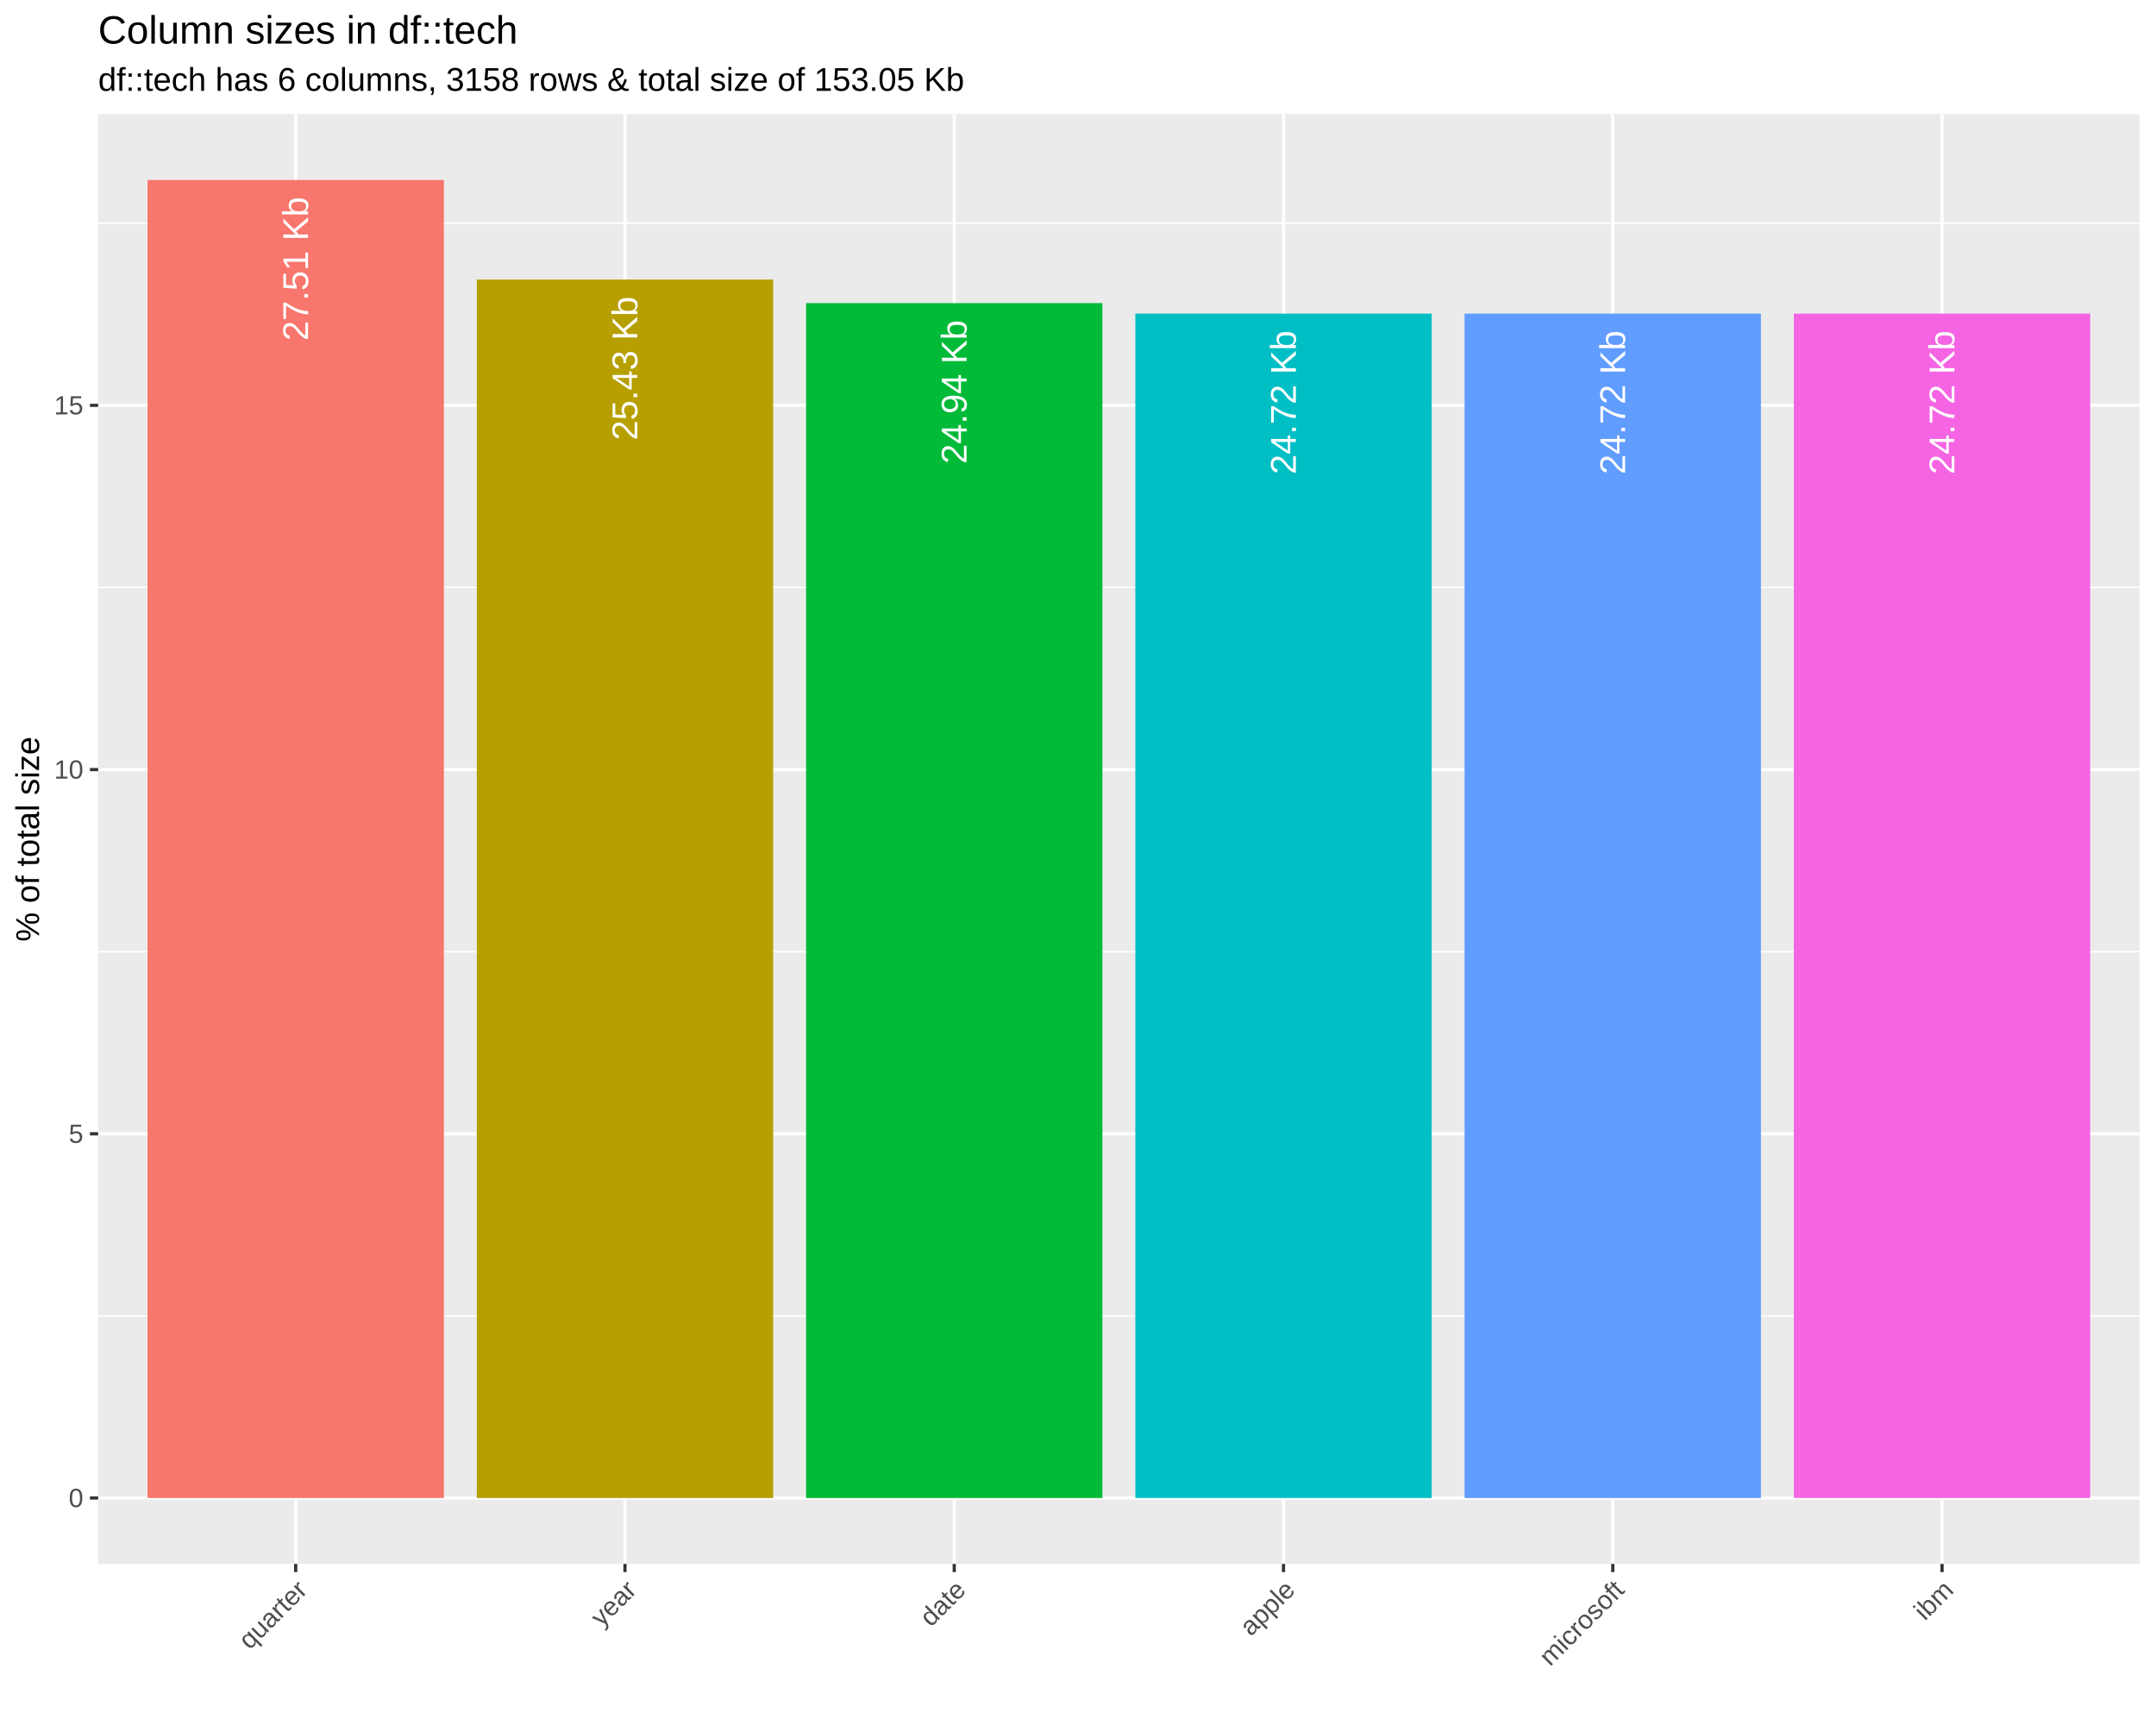
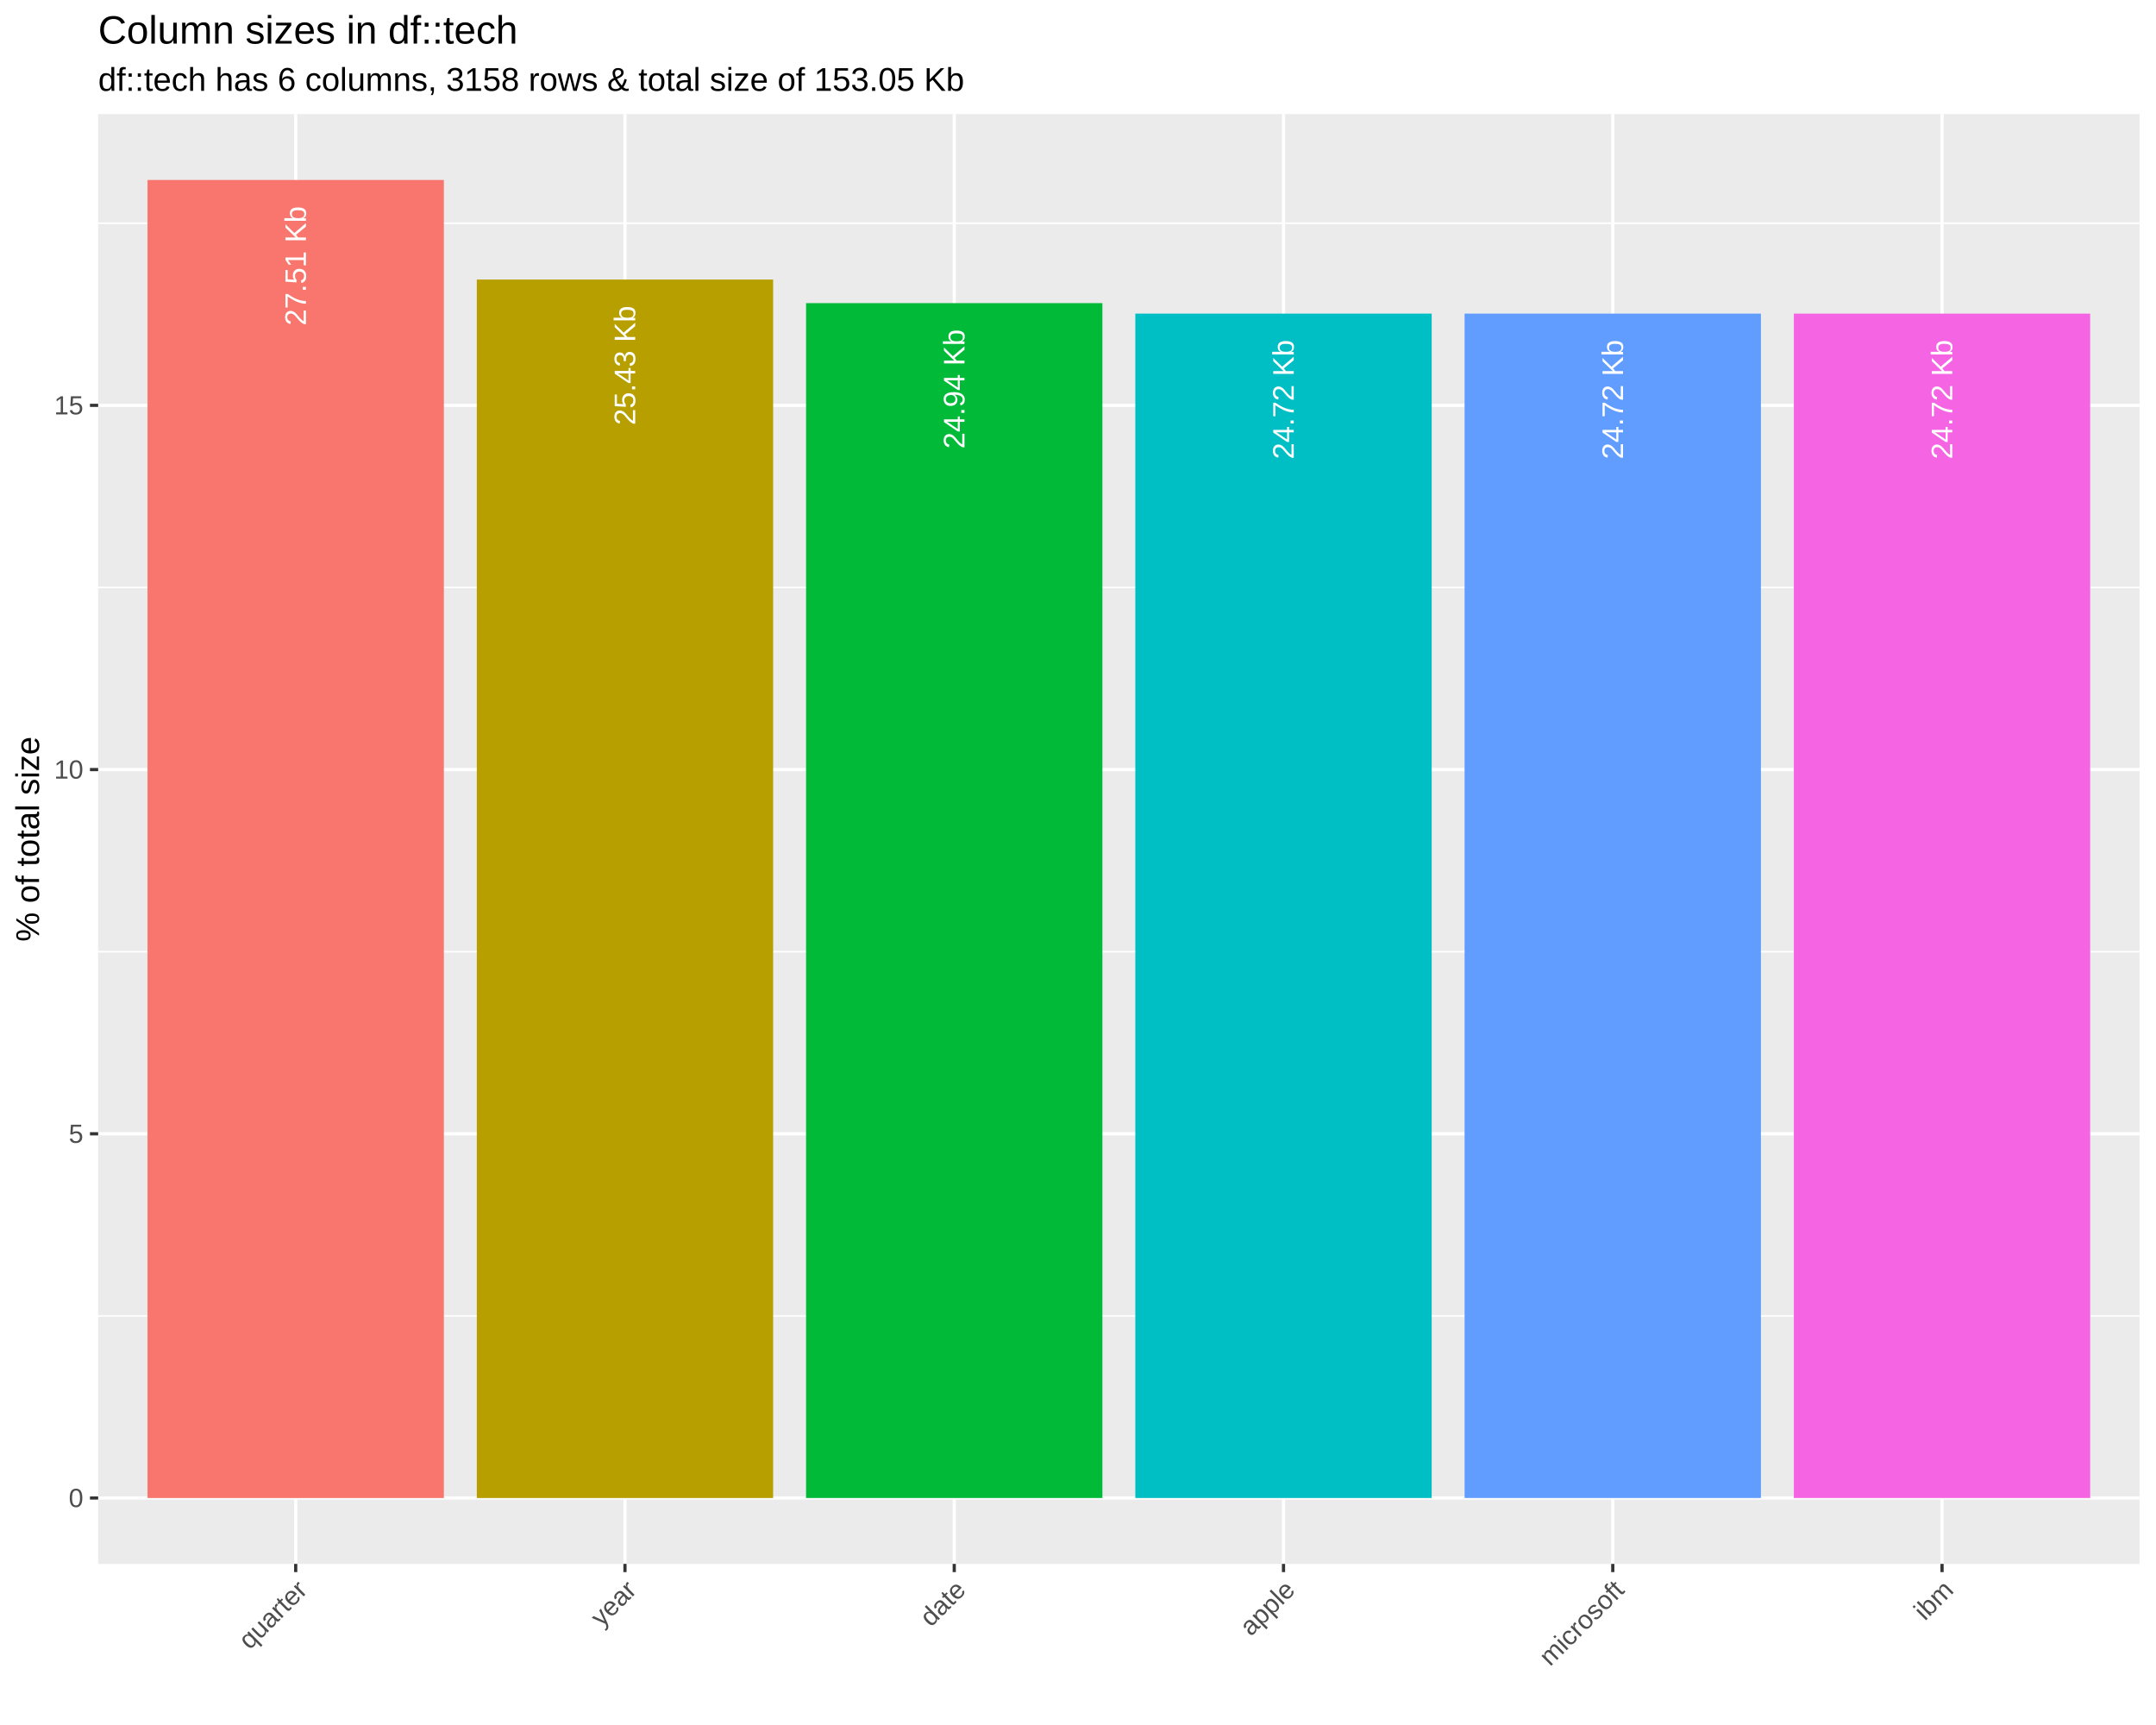
<svg xmlns="http://www.w3.org/2000/svg" viewBox="0 0 720.00 576.00">
  <defs>
    <style type="text/css">
    line, polyline, polygon, path, rect, circle {
      fill: none;
      stroke: #000000;
      stroke-linecap: round;
      stroke-linejoin: round;
      stroke-miterlimit: 10.00;
    }
  </style>
  </defs>
  <rect width="100%" height="100%" style="stroke: none; fill: #FFFFFF;" />
  <rect x="0.00" y="0.00" width="720.00" height="576.00" style="stroke-width: 1.07; stroke: #FFFFFF; fill: #FFFFFF;" />
  <defs>
    <clipPath id="cpMzIuNzh8NzE0LjUyfDUyMi4yMXwzOC4wOQ==">
      <rect x="32.78" y="38.09" width="681.74" height="484.12" />
    </clipPath>
  </defs>
  <rect x="32.78" y="38.09" width="681.74" height="484.12" style="stroke-width: 1.07; stroke: none; fill: #EBEBEB;" clip-path="url(#cpMzIuNzh8NzE0LjUyfDUyMi4yMXwzOC4wOQ==)" />
  <polyline points="32.78,439.40 714.52,439.40 " style="stroke-width: 0.53; stroke: #FFFFFF; stroke-linecap: butt;" clip-path="url(#cpMzIuNzh8NzE0LjUyfDUyMi4yMXwzOC4wOQ==)" />
  <polyline points="32.78,317.78 714.52,317.78 " style="stroke-width: 0.53; stroke: #FFFFFF; stroke-linecap: butt;" clip-path="url(#cpMzIuNzh8NzE0LjUyfDUyMi4yMXwzOC4wOQ==)" />
  <polyline points="32.78,196.16 714.52,196.16 " style="stroke-width: 0.53; stroke: #FFFFFF; stroke-linecap: butt;" clip-path="url(#cpMzIuNzh8NzE0LjUyfDUyMi4yMXwzOC4wOQ==)" />
  <polyline points="32.78,74.54 714.52,74.54 " style="stroke-width: 0.53; stroke: #FFFFFF; stroke-linecap: butt;" clip-path="url(#cpMzIuNzh8NzE0LjUyfDUyMi4yMXwzOC4wOQ==)" />
  <polyline points="32.78,500.21 714.52,500.21 " style="stroke-width: 1.07; stroke: #FFFFFF; stroke-linecap: butt;" clip-path="url(#cpMzIuNzh8NzE0LjUyfDUyMi4yMXwzOC4wOQ==)" />
  <polyline points="32.78,378.59 714.52,378.59 " style="stroke-width: 1.07; stroke: #FFFFFF; stroke-linecap: butt;" clip-path="url(#cpMzIuNzh8NzE0LjUyfDUyMi4yMXwzOC4wOQ==)" />
  <polyline points="32.78,256.97 714.52,256.97 " style="stroke-width: 1.07; stroke: #FFFFFF; stroke-linecap: butt;" clip-path="url(#cpMzIuNzh8NzE0LjUyfDUyMi4yMXwzOC4wOQ==)" />
  <polyline points="32.78,135.35 714.52,135.35 " style="stroke-width: 1.07; stroke: #FFFFFF; stroke-linecap: butt;" clip-path="url(#cpMzIuNzh8NzE0LjUyfDUyMi4yMXwzOC4wOQ==)" />
  <polyline points="98.75,522.21 98.75,38.09 " style="stroke-width: 1.07; stroke: #FFFFFF; stroke-linecap: butt;" clip-path="url(#cpMzIuNzh8NzE0LjUyfDUyMi4yMXwzOC4wOQ==)" />
  <polyline points="208.71,522.21 208.71,38.09 " style="stroke-width: 1.07; stroke: #FFFFFF; stroke-linecap: butt;" clip-path="url(#cpMzIuNzh8NzE0LjUyfDUyMi4yMXwzOC4wOQ==)" />
  <polyline points="318.67,522.21 318.67,38.09 " style="stroke-width: 1.07; stroke: #FFFFFF; stroke-linecap: butt;" clip-path="url(#cpMzIuNzh8NzE0LjUyfDUyMi4yMXwzOC4wOQ==)" />
  <polyline points="428.63,522.21 428.63,38.09 " style="stroke-width: 1.07; stroke: #FFFFFF; stroke-linecap: butt;" clip-path="url(#cpMzIuNzh8NzE0LjUyfDUyMi4yMXwzOC4wOQ==)" />
  <polyline points="538.59,522.21 538.59,38.09 " style="stroke-width: 1.07; stroke: #FFFFFF; stroke-linecap: butt;" clip-path="url(#cpMzIuNzh8NzE0LjUyfDUyMi4yMXwzOC4wOQ==)" />
  <polyline points="648.55,522.21 648.55,38.09 " style="stroke-width: 1.07; stroke: #FFFFFF; stroke-linecap: butt;" clip-path="url(#cpMzIuNzh8NzE0LjUyfDUyMi4yMXwzOC4wOQ==)" />
  <rect x="49.27" y="60.10" width="98.96" height="440.11" style="stroke-width: 1.07; stroke: none; stroke-linecap: square; stroke-linejoin: miter; fill: #F8766D;" clip-path="url(#cpMzIuNzh8NzE0LjUyfDUyMi4yMXwzOC4wOQ==)" />
  <rect x="159.23" y="93.35" width="98.96" height="406.86" style="stroke-width: 1.07; stroke: none; stroke-linecap: square; stroke-linejoin: miter; fill: #B79F00;" clip-path="url(#cpMzIuNzh8NzE0LjUyfDUyMi4yMXwzOC4wOQ==)" />
  <rect x="269.19" y="101.22" width="98.96" height="398.98" style="stroke-width: 1.07; stroke: none; stroke-linecap: square; stroke-linejoin: miter; fill: #00BA38;" clip-path="url(#cpMzIuNzh8NzE0LjUyfDUyMi4yMXwzOC4wOQ==)" />
  <rect x="379.15" y="104.72" width="98.96" height="395.48" style="stroke-width: 1.07; stroke: none; stroke-linecap: square; stroke-linejoin: miter; fill: #00BFC4;" clip-path="url(#cpMzIuNzh8NzE0LjUyfDUyMi4yMXwzOC4wOQ==)" />
  <rect x="489.10" y="104.72" width="98.96" height="395.48" style="stroke-width: 1.07; stroke: none; stroke-linecap: square; stroke-linejoin: miter; fill: #619CFF;" clip-path="url(#cpMzIuNzh8NzE0LjUyfDUyMi4yMXwzOC4wOQ==)" />
  <rect x="599.06" y="104.72" width="98.96" height="395.48" style="stroke-width: 1.07; stroke: none; stroke-linecap: square; stroke-linejoin: miter; fill: #F564E3;" clip-path="url(#cpMzIuNzh8NzE0LjUyfDUyMi4yMXwzOC4wOQ==)" />
  <g clip-path="url(#cpMzIuNzh8NzE0LjUyfDUyMi4yMXwzOC4wOQ==)">
-     <text transform="translate(102.88,113.78) rotate(-90)" style="font-size: 12.00px; fill: #FFFFFF; font-family: Liberation Sans;" textLength="48.02px" lengthAdjust="spacingAndGlyphs">27.51 Kb</text>
+     <text transform="translate(102.17,108.73) rotate(-90)" style="font-size: 9.96px; fill: #FFFFFF; font-family: Liberation Sans;" textLength="39.83px" lengthAdjust="spacingAndGlyphs">27.51 Kb</text>
  </g>
  <g clip-path="url(#cpMzIuNzh8NzE0LjUyfDUyMi4yMXwzOC4wOQ==)">
-     <text transform="translate(212.83,147.03) rotate(-90)" style="font-size: 12.00px; fill: #FFFFFF; font-family: Liberation Sans;" textLength="48.02px" lengthAdjust="spacingAndGlyphs">25.43 Kb</text>
+     <text transform="translate(212.13,141.98) rotate(-90)" style="font-size: 9.96px; fill: #FFFFFF; font-family: Liberation Sans;" textLength="39.83px" lengthAdjust="spacingAndGlyphs">25.43 Kb</text>
  </g>
  <g clip-path="url(#cpMzIuNzh8NzE0LjUyfDUyMi4yMXwzOC4wOQ==)">
-     <text transform="translate(322.79,154.91) rotate(-90)" style="font-size: 12.00px; fill: #FFFFFF; font-family: Liberation Sans;" textLength="48.02px" lengthAdjust="spacingAndGlyphs">24.94 Kb</text>
+     <text transform="translate(322.09,149.85) rotate(-90)" style="font-size: 9.96px; fill: #FFFFFF; font-family: Liberation Sans;" textLength="39.83px" lengthAdjust="spacingAndGlyphs">24.94 Kb</text>
  </g>
  <g clip-path="url(#cpMzIuNzh8NzE0LjUyfDUyMi4yMXwzOC4wOQ==)">
-     <text transform="translate(432.75,158.41) rotate(-90)" style="font-size: 12.00px; fill: #FFFFFF; font-family: Liberation Sans;" textLength="48.02px" lengthAdjust="spacingAndGlyphs">24.72 Kb</text>
+     <text transform="translate(432.05,153.35) rotate(-90)" style="font-size: 9.96px; fill: #FFFFFF; font-family: Liberation Sans;" textLength="39.83px" lengthAdjust="spacingAndGlyphs">24.72 Kb</text>
  </g>
  <g clip-path="url(#cpMzIuNzh8NzE0LjUyfDUyMi4yMXwzOC4wOQ==)">
-     <text transform="translate(542.71,158.41) rotate(-90)" style="font-size: 12.00px; fill: #FFFFFF; font-family: Liberation Sans;" textLength="48.02px" lengthAdjust="spacingAndGlyphs">24.72 Kb</text>
+     <text transform="translate(542.01,153.35) rotate(-90)" style="font-size: 9.96px; fill: #FFFFFF; font-family: Liberation Sans;" textLength="39.83px" lengthAdjust="spacingAndGlyphs">24.72 Kb</text>
  </g>
  <g clip-path="url(#cpMzIuNzh8NzE0LjUyfDUyMi4yMXwzOC4wOQ==)">
-     <text transform="translate(652.67,158.41) rotate(-90)" style="font-size: 12.00px; fill: #FFFFFF; font-family: Liberation Sans;" textLength="48.02px" lengthAdjust="spacingAndGlyphs">24.72 Kb</text>
+     <text transform="translate(651.97,153.35) rotate(-90)" style="font-size: 9.96px; fill: #FFFFFF; font-family: Liberation Sans;" textLength="39.83px" lengthAdjust="spacingAndGlyphs">24.72 Kb</text>
  </g>
  <defs>
    <clipPath id="cpMC4wMHw3MjAuMDB8NTc2LjAwfDAuMDA=">
      <rect x="0.00" y="0.00" width="720.00" height="576.00" />
    </clipPath>
  </defs>
  <g clip-path="url(#cpMC4wMHw3MjAuMDB8NTc2LjAwfDAuMDA=)">
    <text x="22.95" y="503.23" style="font-size: 8.80px; fill: #4D4D4D; font-family: Liberation Sans;" textLength="4.89px" lengthAdjust="spacingAndGlyphs">0</text>
  </g>
  <g clip-path="url(#cpMC4wMHw3MjAuMDB8NTc2LjAwfDAuMDA=)">
    <text x="22.95" y="381.61" style="font-size: 8.80px; fill: #4D4D4D; font-family: Liberation Sans;" textLength="4.89px" lengthAdjust="spacingAndGlyphs">5</text>
  </g>
  <g clip-path="url(#cpMC4wMHw3MjAuMDB8NTc2LjAwfDAuMDA=)">
    <text x="18.06" y="259.99" style="font-size: 8.80px; fill: #4D4D4D; font-family: Liberation Sans;" textLength="9.78px" lengthAdjust="spacingAndGlyphs">10</text>
  </g>
  <g clip-path="url(#cpMC4wMHw3MjAuMDB8NTc2LjAwfDAuMDA=)">
    <text x="18.06" y="138.37" style="font-size: 8.80px; fill: #4D4D4D; font-family: Liberation Sans;" textLength="9.78px" lengthAdjust="spacingAndGlyphs">15</text>
  </g>
  <polyline points="30.04,500.21 32.78,500.21 " style="stroke-width: 1.07; stroke: #333333; stroke-linecap: butt;" clip-path="url(#cpMC4wMHw3MjAuMDB8NTc2LjAwfDAuMDA=)" />
  <polyline points="30.04,378.59 32.78,378.59 " style="stroke-width: 1.07; stroke: #333333; stroke-linecap: butt;" clip-path="url(#cpMC4wMHw3MjAuMDB8NTc2LjAwfDAuMDA=)" />
  <polyline points="30.04,256.97 32.78,256.97 " style="stroke-width: 1.07; stroke: #333333; stroke-linecap: butt;" clip-path="url(#cpMC4wMHw3MjAuMDB8NTc2LjAwfDAuMDA=)" />
  <polyline points="30.04,135.35 32.78,135.35 " style="stroke-width: 1.07; stroke: #333333; stroke-linecap: butt;" clip-path="url(#cpMC4wMHw3MjAuMDB8NTc2LjAwfDAuMDA=)" />
  <polyline points="98.75,524.95 98.75,522.21 " style="stroke-width: 1.07; stroke: #333333; stroke-linecap: butt;" clip-path="url(#cpMC4wMHw3MjAuMDB8NTc2LjAwfDAuMDA=)" />
  <polyline points="208.71,524.95 208.71,522.21 " style="stroke-width: 1.07; stroke: #333333; stroke-linecap: butt;" clip-path="url(#cpMC4wMHw3MjAuMDB8NTc2LjAwfDAuMDA=)" />
  <polyline points="318.67,524.95 318.67,522.21 " style="stroke-width: 1.07; stroke: #333333; stroke-linecap: butt;" clip-path="url(#cpMC4wMHw3MjAuMDB8NTc2LjAwfDAuMDA=)" />
  <polyline points="428.63,524.95 428.63,522.21 " style="stroke-width: 1.07; stroke: #333333; stroke-linecap: butt;" clip-path="url(#cpMC4wMHw3MjAuMDB8NTc2LjAwfDAuMDA=)" />
  <polyline points="538.59,524.95 538.59,522.21 " style="stroke-width: 1.07; stroke: #333333; stroke-linecap: butt;" clip-path="url(#cpMC4wMHw3MjAuMDB8NTc2LjAwfDAuMDA=)" />
  <polyline points="648.55,524.95 648.55,522.21 " style="stroke-width: 1.07; stroke: #333333; stroke-linecap: butt;" clip-path="url(#cpMC4wMHw3MjAuMDB8NTc2LjAwfDAuMDA=)" />
  <g clip-path="url(#cpMC4wMHw3MjAuMDB8NTc2LjAwfDAuMDA=)">
    <text transform="translate(83.34,551.11) rotate(-45)" style="font-size: 8.80px; fill: #4D4D4D; font-family: Liberation Sans;" textLength="27.84px" lengthAdjust="spacingAndGlyphs">quarter</text>
  </g>
  <g clip-path="url(#cpMC4wMHw3MjAuMDB8NTc2LjAwfDAuMDA=)">
    <text transform="translate(200.89,543.52) rotate(-45)" style="font-size: 8.80px; fill: #4D4D4D; font-family: Liberation Sans;" textLength="17.11px" lengthAdjust="spacingAndGlyphs">year</text>
  </g>
  <g clip-path="url(#cpMC4wMHw3MjAuMDB8NTc2LjAwfDAuMDA=)">
    <text transform="translate(310.85,543.52) rotate(-45)" style="font-size: 8.80px; fill: #4D4D4D; font-family: Liberation Sans;" textLength="17.11px" lengthAdjust="spacingAndGlyphs">date</text>
  </g>
  <g clip-path="url(#cpMC4wMHw3MjAuMDB8NTc2LjAwfDAuMDA=)">
    <text transform="translate(417.69,546.63) rotate(-45)" style="font-size: 8.80px; fill: #4D4D4D; font-family: Liberation Sans;" textLength="21.52px" lengthAdjust="spacingAndGlyphs">apple</text>
  </g>
  <g clip-path="url(#cpMC4wMHw3MjAuMDB8NTc2LjAwfDAuMDA=)">
    <text transform="translate(517.64,556.64) rotate(-45)" style="font-size: 8.80px; fill: #4D4D4D; font-family: Liberation Sans;" textLength="35.67px" lengthAdjust="spacingAndGlyphs">microsoft</text>
  </g>
  <g clip-path="url(#cpMC4wMHw3MjAuMDB8NTc2LjAwfDAuMDA=)">
    <text transform="translate(642.80,541.44) rotate(-45)" style="font-size: 8.80px; fill: #4D4D4D; font-family: Liberation Sans;" textLength="14.17px" lengthAdjust="spacingAndGlyphs">ibm</text>
  </g>
  <g clip-path="url(#cpMC4wMHw3MjAuMDB8NTc2LjAwfDAuMDA=)">
    <text transform="translate(13.04,314.42) rotate(-90)" style="font-size: 11.00px; font-family: Liberation Sans;" textLength="68.53px" lengthAdjust="spacingAndGlyphs">% of total size</text>
  </g>
  <g clip-path="url(#cpMC4wMHw3MjAuMDB8NTc2LjAwfDAuMDA=)">
    <text x="32.78" y="30.33" style="font-size: 11.00px; font-family: Liberation Sans;" textLength="289.50px" lengthAdjust="spacingAndGlyphs">df::tech has 6 columns, 3158 rows &amp; total size of 153.05 Kb</text>
  </g>
  <g clip-path="url(#cpMC4wMHw3MjAuMDB8NTc2LjAwfDAuMDA=)">
    <text x="32.78" y="14.56" style="font-size: 13.20px; font-family: Liberation Sans;" textLength="139.92px" lengthAdjust="spacingAndGlyphs">Column sizes in df::tech</text>
  </g>
</svg>
